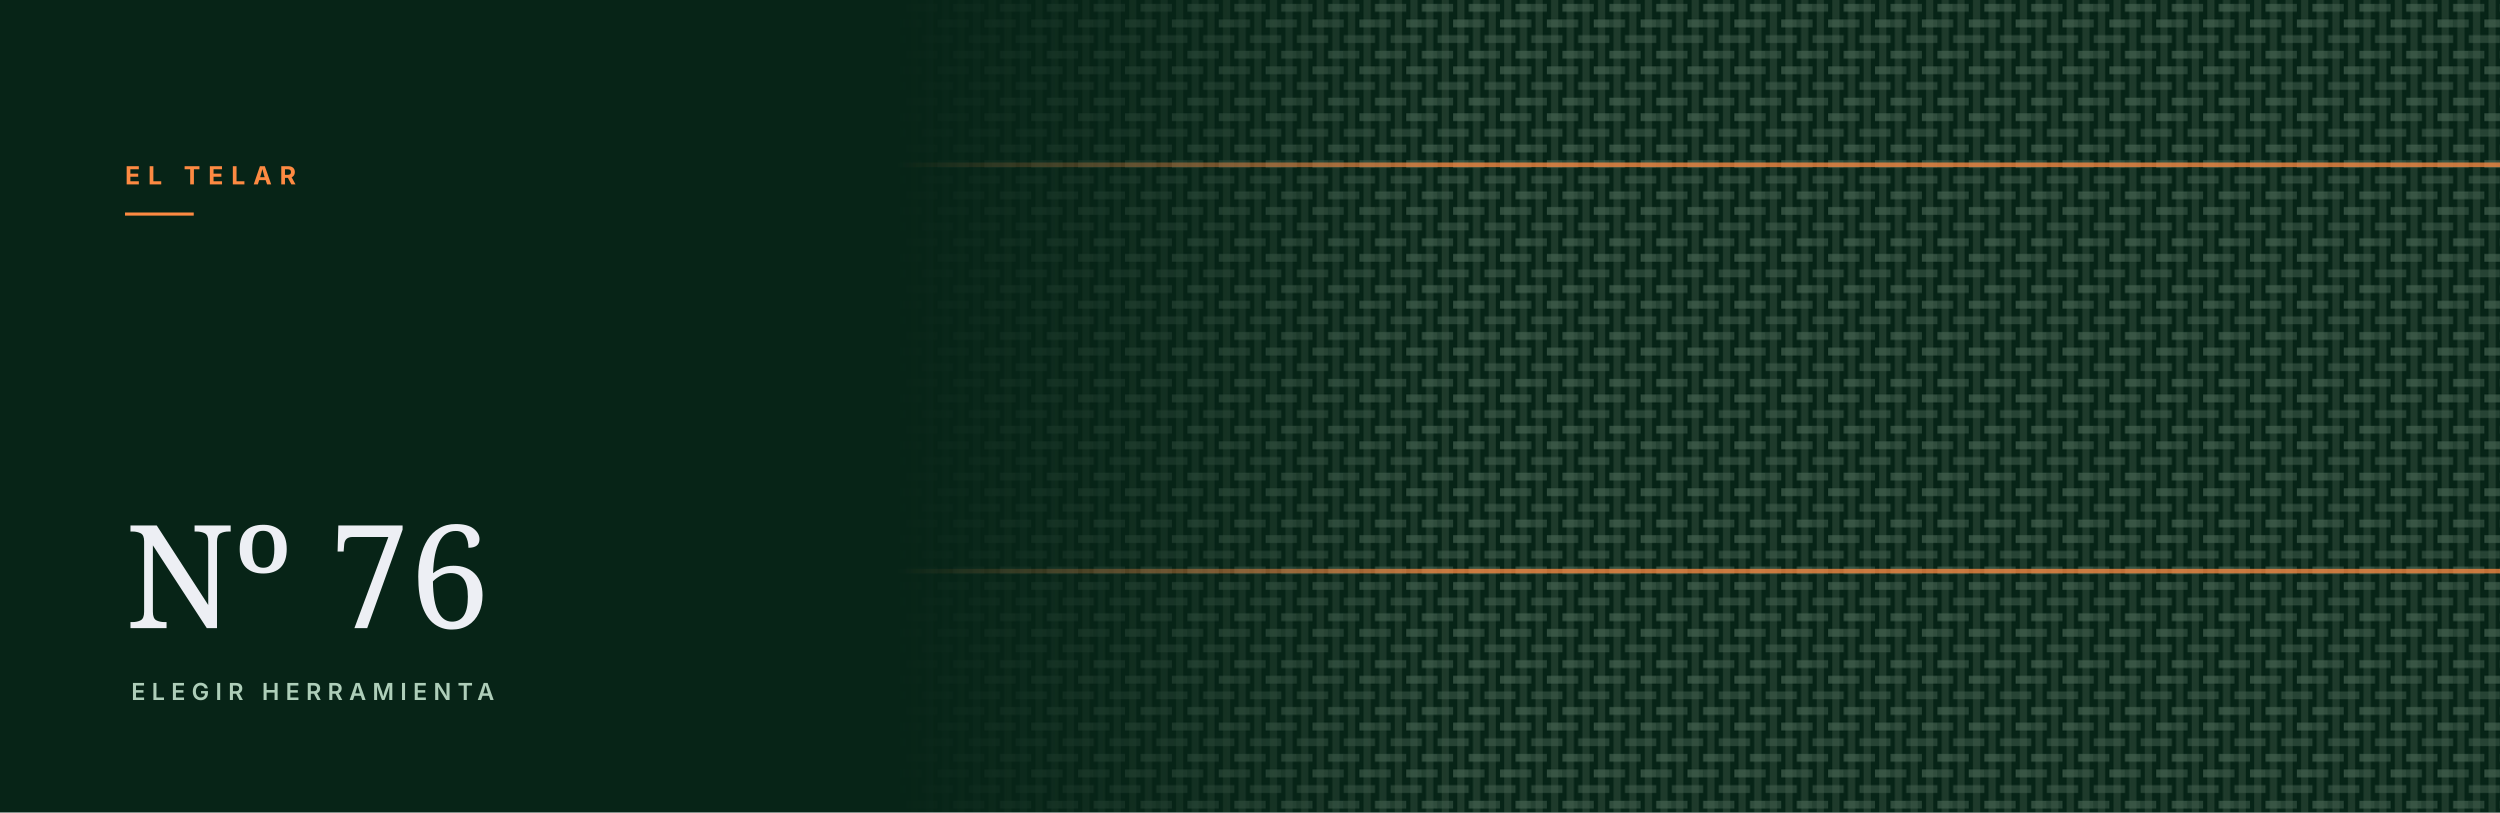
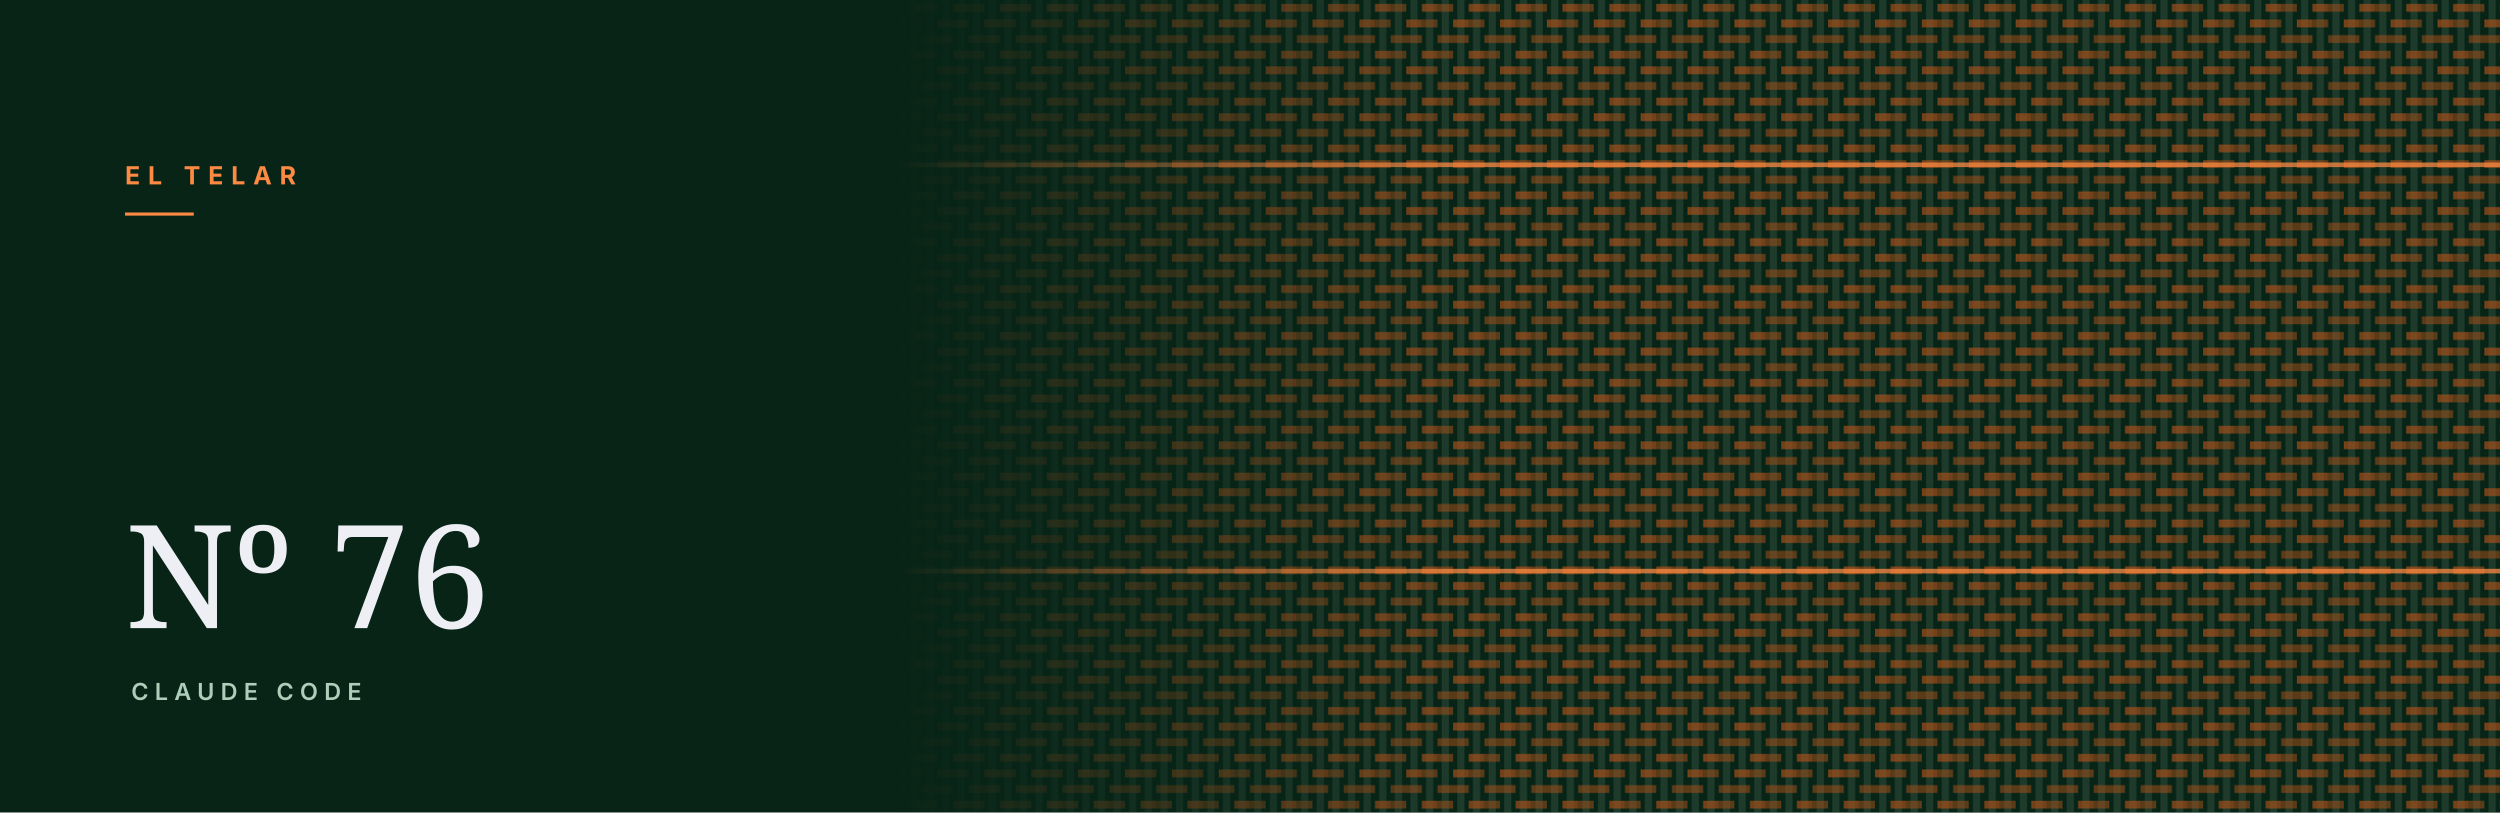
<svg xmlns="http://www.w3.org/2000/svg" viewBox="0 0 1600 520" role="img" aria-hidden="true">
  <defs>
    <pattern id="w" width="30" height="30" patternUnits="userSpaceOnUse" patternTransform="rotate(0)">
      <rect width="30" height="30" fill="#072417" />
      <rect x="2.7" y="0" width="4.6" height="30" fill="#1e3a2b" />
      <rect x="12.7" y="0" width="4.6" height="30" fill="#1e3a2b" />
      <rect x="22.7" y="0" width="4.6" height="30" fill="#1e3a2b" />
-       <rect x="10.0" y="2.5" width="10.0" height="5.0" fill="#486554" opacity="0.62" />
-       <rect x="20.0" y="2.5" width="10.0" height="5.0" fill="#486554" opacity="0.48" />
-       <rect x="0.0" y="12.5" width="10.0" height="5.0" fill="#486554" opacity="0.62" />
-       <rect x="10.0" y="12.5" width="10.0" height="5.0" fill="#486554" opacity="0.48" />
-       <rect x="0.0" y="22.5" width="10.0" height="5.0" fill="#486554" opacity="0.48" />
-       <rect x="20.0" y="22.5" width="10.0" height="5.0" fill="#486554" opacity="0.48" />
+       <rect x="10.0" y="2.5" width="10.0" height="5.0" fill="#b4531a" opacity="0.62" />
+       <rect x="20.0" y="2.5" width="10.0" height="5.0" fill="#b4531a" opacity="0.48" />
+       <rect x="0.0" y="12.5" width="10.0" height="5.0" fill="#b4531a" opacity="0.62" />
+       <rect x="10.0" y="12.5" width="10.0" height="5.0" fill="#b4531a" opacity="0.48" />
+       <rect x="0.0" y="22.5" width="10.0" height="5.0" fill="#b4531a" opacity="0.48" />
+       <rect x="20.0" y="22.5" width="10.0" height="5.0" fill="#b4531a" opacity="0.48" />
    </pattern>
    <linearGradient id="f" x1="0" y1="0" x2="1" y2="0">
      <stop offset="0.36" stop-color="#fff" stop-opacity="0" />
      <stop offset="0.58" stop-color="#fff" stop-opacity="1" />
    </linearGradient>
    <mask id="m">
      <rect width="100%" height="100%" fill="url(#f)" />
    </mask>
  </defs>
  <rect width="1600" height="520" fill="#072417" />
  <rect width="1600" height="520" fill="url(#w)" mask="url(#m)" />
  <rect x="0" y="104" width="1600" height="3" fill="#fd8a42" opacity="0.75" mask="url(#m)" />
  <rect x="0" y="364" width="1600" height="3" fill="#fd8a42" opacity="0.75" mask="url(#m)" />
  <text x="80" y="118" font-family="Inter, Helvetica, Arial, sans-serif" font-size="16" font-weight="700" letter-spacing="5" fill="#fd8a42">EL TELAR</text>
  <rect x="80" y="136" width="44" height="2" fill="#fd8a42" />
  <text x="80" y="402" font-family="Newsreader, Georgia, serif" font-size="92" fill="#f9f9ff" opacity="0.95">Nº 76</text>
-   <text x="84" y="448" font-family="Inter, Helvetica, Arial, sans-serif" font-size="15" font-weight="600" letter-spacing="4" fill="#aeceb9">ELEGIR HERRAMIENTA</text>
+   <text x="84" y="448" font-family="Inter, Helvetica, Arial, sans-serif" font-size="15" font-weight="600" letter-spacing="4" fill="#aeceb9">CLAUDE CODE</text>
</svg>
